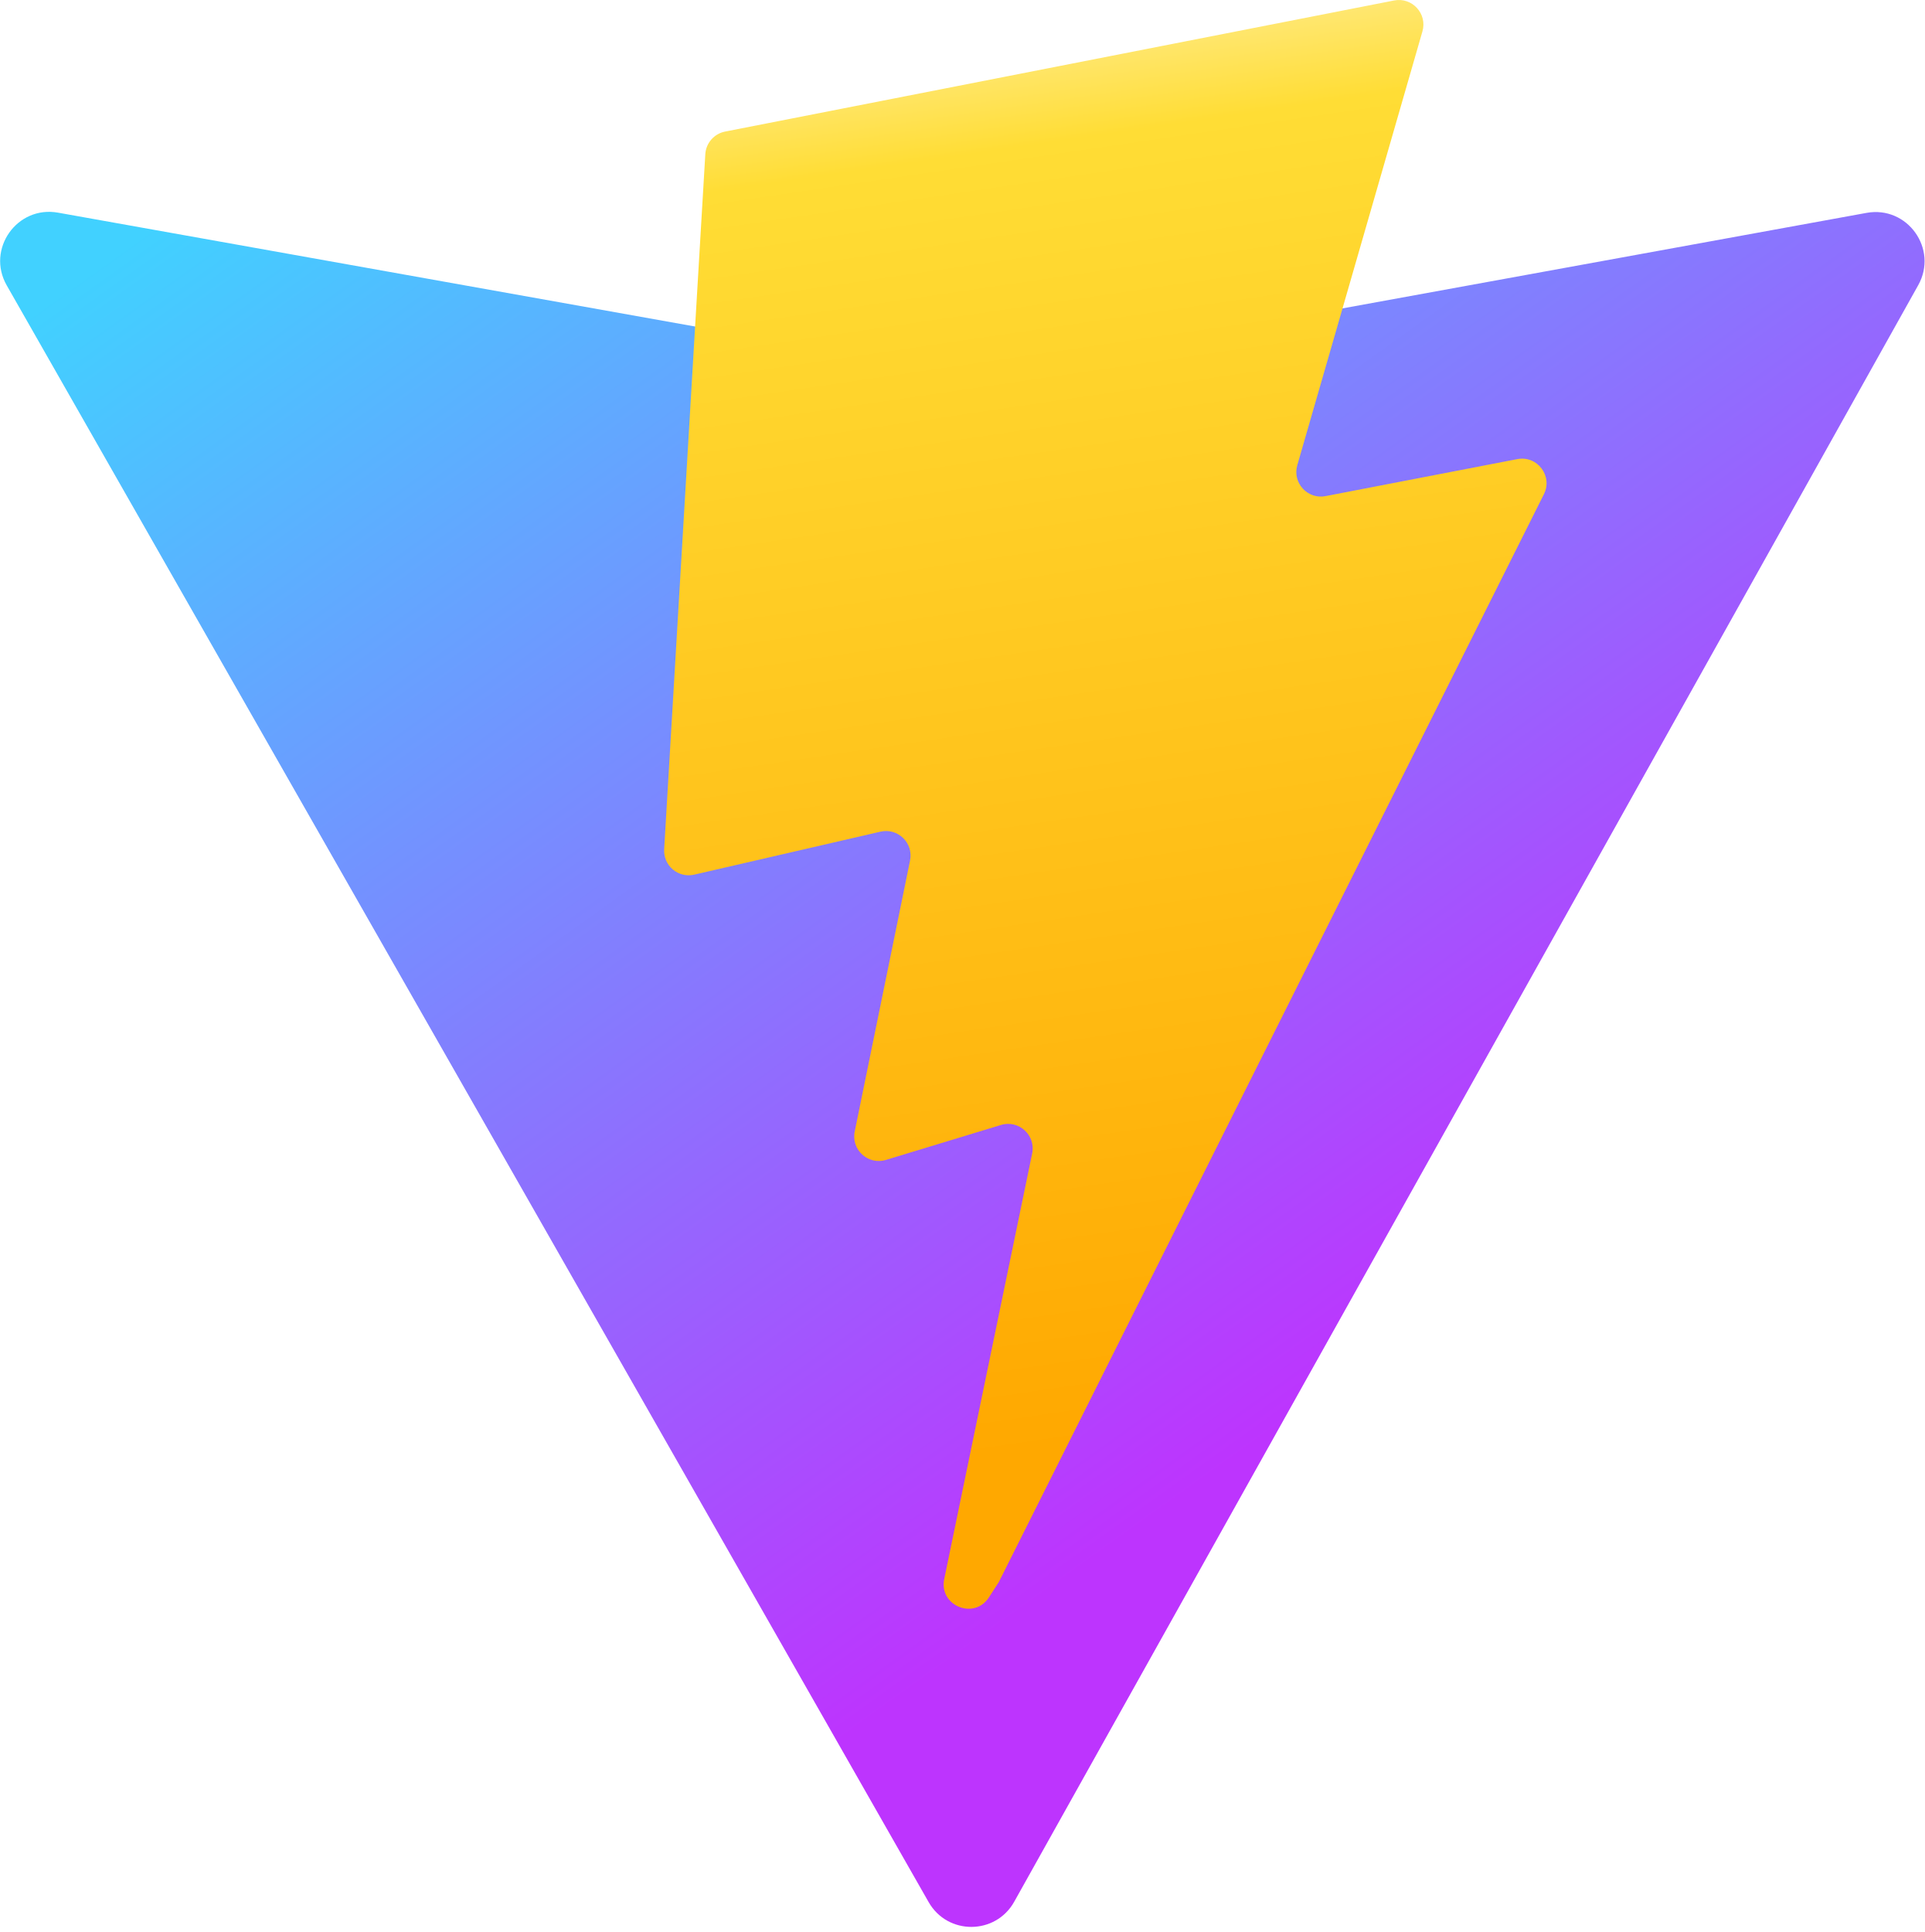
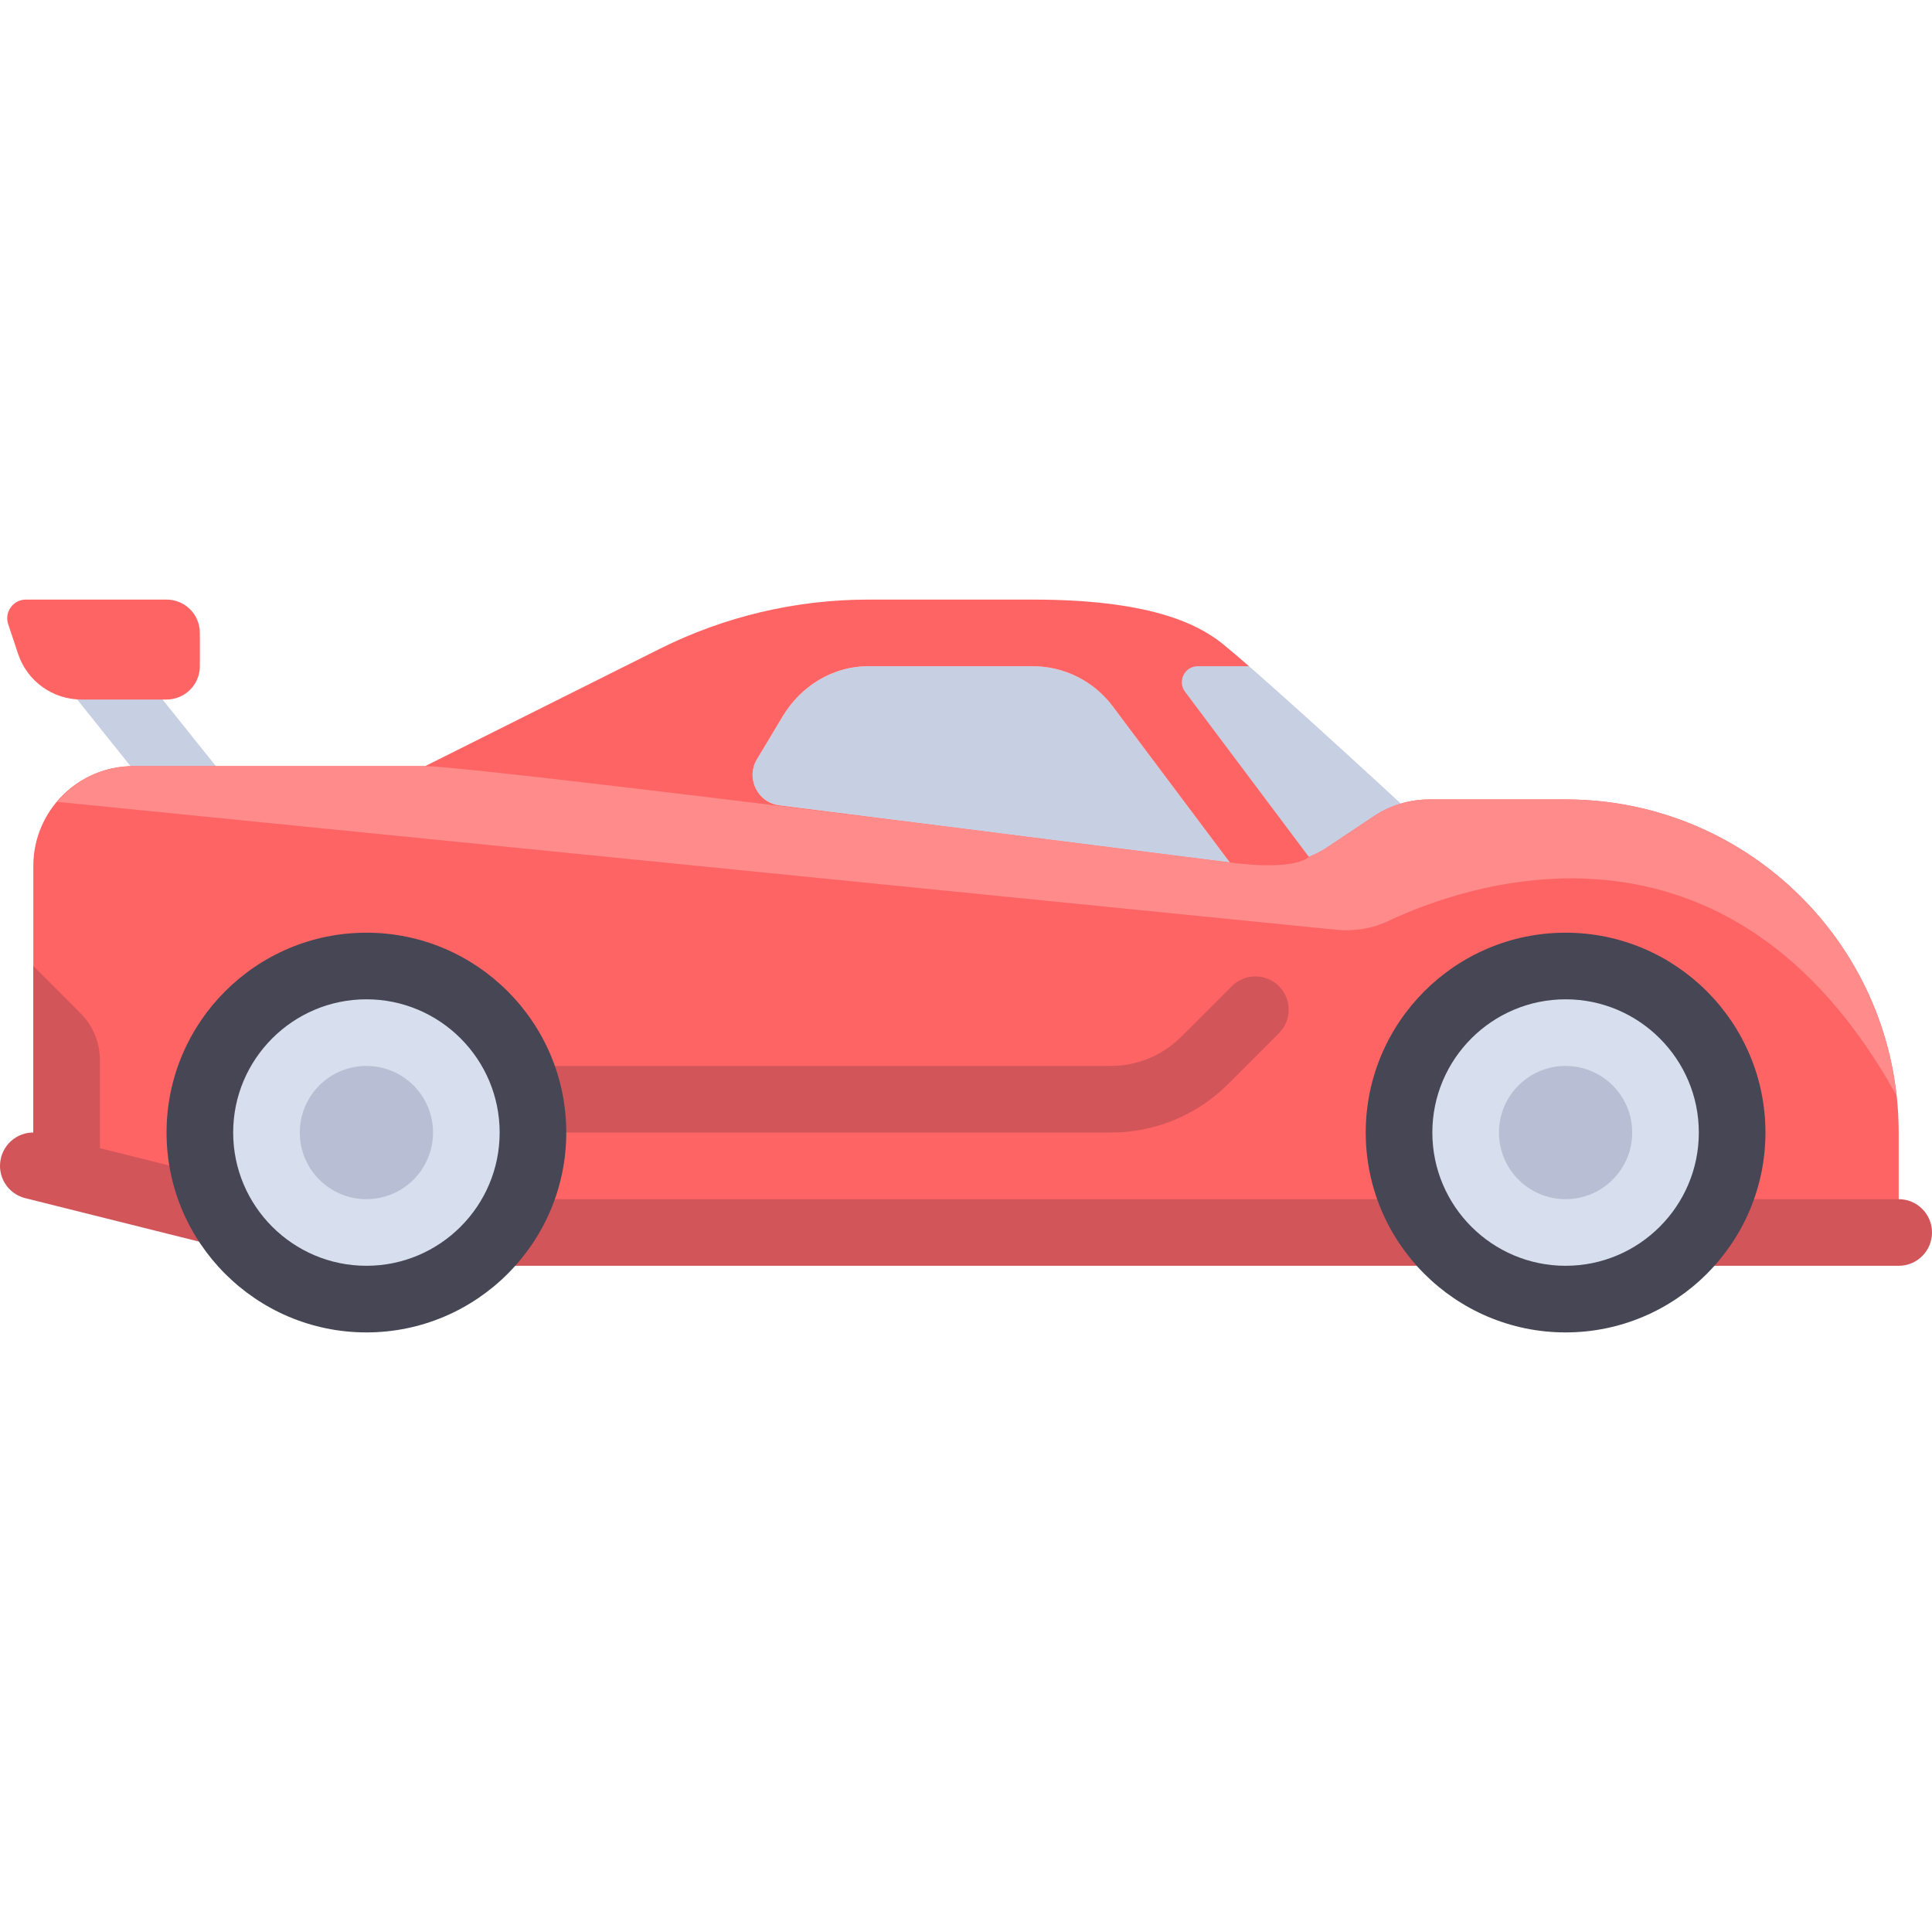
- <svg xmlns="http://www.w3.org/2000/svg" aria-hidden="true" role="img" class="iconify iconify--logos" width="31.88" height="32" preserveAspectRatio="xMidYMid meet" viewBox="0 0 256 257">
-   <defs>
-     <linearGradient id="IconifyId1813088fe1fbc01fb466" x1="-.828%" x2="57.636%" y1="7.652%" y2="78.411%">
-       <stop offset="0%" stop-color="#41D1FF" />
-       <stop offset="100%" stop-color="#BD34FE" />
-     </linearGradient>
-     <linearGradient id="IconifyId1813088fe1fbc01fb467" x1="43.376%" x2="50.316%" y1="2.242%" y2="89.03%">
-       <stop offset="0%" stop-color="#FFEA83" />
-       <stop offset="8.333%" stop-color="#FFDD35" />
-       <stop offset="100%" stop-color="#FFA800" />
-     </linearGradient>
-   </defs>
-   <path fill="url(#IconifyId1813088fe1fbc01fb466)" d="M255.153 37.938L134.897 252.976c-2.483 4.44-8.862 4.466-11.382.048L.875 37.958c-2.746-4.814 1.371-10.646 6.827-9.67l120.385 21.517a6.537 6.537 0 0 0 2.322-.004l117.867-21.483c5.438-.991 9.574 4.796 6.877 9.62Z" />
-   <path fill="url(#IconifyId1813088fe1fbc01fb467)" d="M185.432.063L96.44 17.501a3.268 3.268 0 0 0-2.634 3.014l-5.474 92.456a3.268 3.268 0 0 0 3.997 3.378l24.777-5.718c2.318-.535 4.413 1.507 3.936 3.838l-7.361 36.047c-.495 2.426 1.782 4.5 4.151 3.78l15.304-4.649c2.372-.72 4.652 1.36 4.15 3.788l-11.698 56.621c-.732 3.542 3.979 5.473 5.943 2.437l1.313-2.028l72.516-144.72c1.215-2.423-.88-5.186-3.54-4.672l-25.505 4.922c-2.396.462-4.435-1.77-3.759-4.114l16.646-57.705c.677-2.35-1.37-4.583-3.769-4.113Z" />
+ <svg xmlns="http://www.w3.org/2000/svg" version="1.1" id="Layer_1" viewBox="0 0 511.999 511.999" xml:space="preserve">
+   <g>
+     <rect x="7.037" y="180.967" transform="matrix(-0.6247 -0.7809 0.7809 -0.6247 -90.856 335.9316)" style="fill:#C7CFE2;" width="56.531" height="17.667" />
+     <path style="fill:#C7CFE2;" d="M206.531,213.423c-5.807-0.736-8.945-7.196-5.933-12.214l6.855-11.425   c4.77-7.95,13.248-13.214,22.52-13.233c0.052,0,0.104,0,0.156,0h43.525c8.342,0,16.196,3.927,21.201,10.601l31.044,41.398   L206.531,213.423z" />
+     <path style="fill:#C7CFE2;" d="M324.046,170.667c-0.749-0.611-1.577-1.227-2.483-1.839h-39.06l61.773,69.517l35.31-17.655   C379.585,220.689,338.339,182.327,324.046,170.667z" />
+   </g>
+   <path style="fill:#FF6464;" d="M414.896,211.862h-36.119c-5.23,0-10.343,1.548-14.695,4.449l-12.498,8.333  c-1.49,0.993-3.087,1.767-4.728,2.434l-32.807-43.753c-2.093-2.792-0.102-6.774,3.388-6.774h13.542  c-2.669-2.321-5.046-4.345-6.934-5.885c-6.988-5.702-20.23-11.77-50.368-11.77h-43.549c-19.198,0-38.131,4.47-55.301,13.056  l-62.158,31.082H35.31c-14.626,0-26.483,11.857-26.483,26.483v79.448l61.793,17.655h432.551v-26.483  C503.171,251.385,463.649,211.862,414.896,211.862z M206.531,213.423c-5.807-0.736-8.945-7.196-5.933-12.214l6.855-11.425  c4.77-7.95,13.248-13.214,22.52-13.233c0.052,0,0.104,0,0.156,0h43.525c8.342,0,16.196,3.927,21.201,10.601l31.044,41.398  L206.531,213.423z" />
+   <path style="fill:#D2555A;" d="M503.171,335.448H105.931c-4.879,0-8.828-3.948-8.828-8.828s3.948-8.828,8.828-8.828h397.241  c4.879,0,8.828,3.948,8.828,8.828S508.051,335.448,503.171,335.448z" />
+   <circle style="fill:#D7DEED;" cx="414.895" cy="300.137" r="44.138" />
+   <path style="fill:#464655;" d="M414.896,353.103c-29.207,0-52.965-23.758-52.965-52.965c0-29.207,23.758-52.965,52.965-52.965  c29.207,0,52.965,23.758,52.965,52.965C467.861,329.344,444.103,353.103,414.896,353.103z M414.896,264.827  c-19.474,0-35.31,15.837-35.31,35.31s15.837,35.31,35.31,35.31c19.474,0,35.31-15.837,35.31-35.31  C450.206,280.664,434.369,264.827,414.896,264.827z" />
+   <circle style="fill:#B8BFD4;" cx="414.895" cy="300.137" r="17.655" />
+   <g>
+     <path style="fill:#D2555A;" d="M79.457,335.448c-0.707,0-1.431-0.086-2.146-0.267L6.69,317.525   c-4.733-1.181-7.612-5.974-6.422-10.698c1.173-4.741,5.974-7.638,10.698-6.422l70.621,17.655c4.733,1.181,7.612,5.974,6.422,10.698   C87.008,332.776,83.414,335.448,79.457,335.448z" />
+     <path style="fill:#D2555A;" d="M8.828,255.999l12.484,12.484c3.311,3.311,5.171,7.801,5.171,12.484v36.824l-17.655-8.828   C8.828,308.965,8.828,255.999,8.828,255.999z" />
+     <path style="fill:#D2555A;" d="M294.335,300.137H141.241c-4.879,0-8.828-3.948-8.828-8.828s3.948-8.828,8.828-8.828h153.094   c7.077,0,13.732-2.759,18.733-7.758l13.379-13.379c3.448-3.448,9.035-3.448,12.483,0s3.448,9.035,0,12.483l-13.379,13.379   C317.214,295.543,306.129,300.137,294.335,300.137z" />
+   </g>
+   <circle style="fill:#D7DEED;" cx="97.102" cy="300.137" r="44.138" />
+   <path style="fill:#464655;" d="M97.103,353.103c-29.207,0-52.965-23.758-52.965-52.965c0-29.207,23.758-52.965,52.965-52.965  s52.965,23.758,52.965,52.965C150.069,329.344,126.31,353.103,97.103,353.103z M97.103,264.827c-19.474,0-35.31,15.837-35.31,35.31  s15.837,35.31,35.31,35.31s35.31-15.837,35.31-35.31C132.414,280.664,116.577,264.827,97.103,264.827z" />
+   <circle style="fill:#B8BFD4;" cx="97.102" cy="300.137" r="17.655" />
+   <path style="fill:#FF8B8B;" d="M15.177,212.497l338.882,33.888c4.73,0.473,9.526-0.266,13.825-2.295  c20.589-9.719,89.972-34.51,134.713,46.234c-4.888-44.13-42.269-78.463-87.701-78.463h-36.121c-5.229,0-10.342,1.548-14.694,4.449  l-12.498,8.333c-1.49,0.993-3.087,1.767-4.728,2.434c0,0-3.193,3.816-20.957,1.472l-70.734-8.964  c-59.114-7.385-134.324-16.552-142.495-16.552H35.31C27.201,203.034,20.034,206.757,15.177,212.497z" />
+   <path style="fill:#FF6464;" d="M44.138,185.379H21.553c-7.599,0-14.346-4.863-16.749-12.072l-2.631-7.893  c-1.069-3.207,1.318-6.518,4.697-6.518h37.268c4.875,0,8.828,3.953,8.828,8.828v8.828C52.965,181.428,49.013,185.379,44.138,185.379  z" />
</svg>
